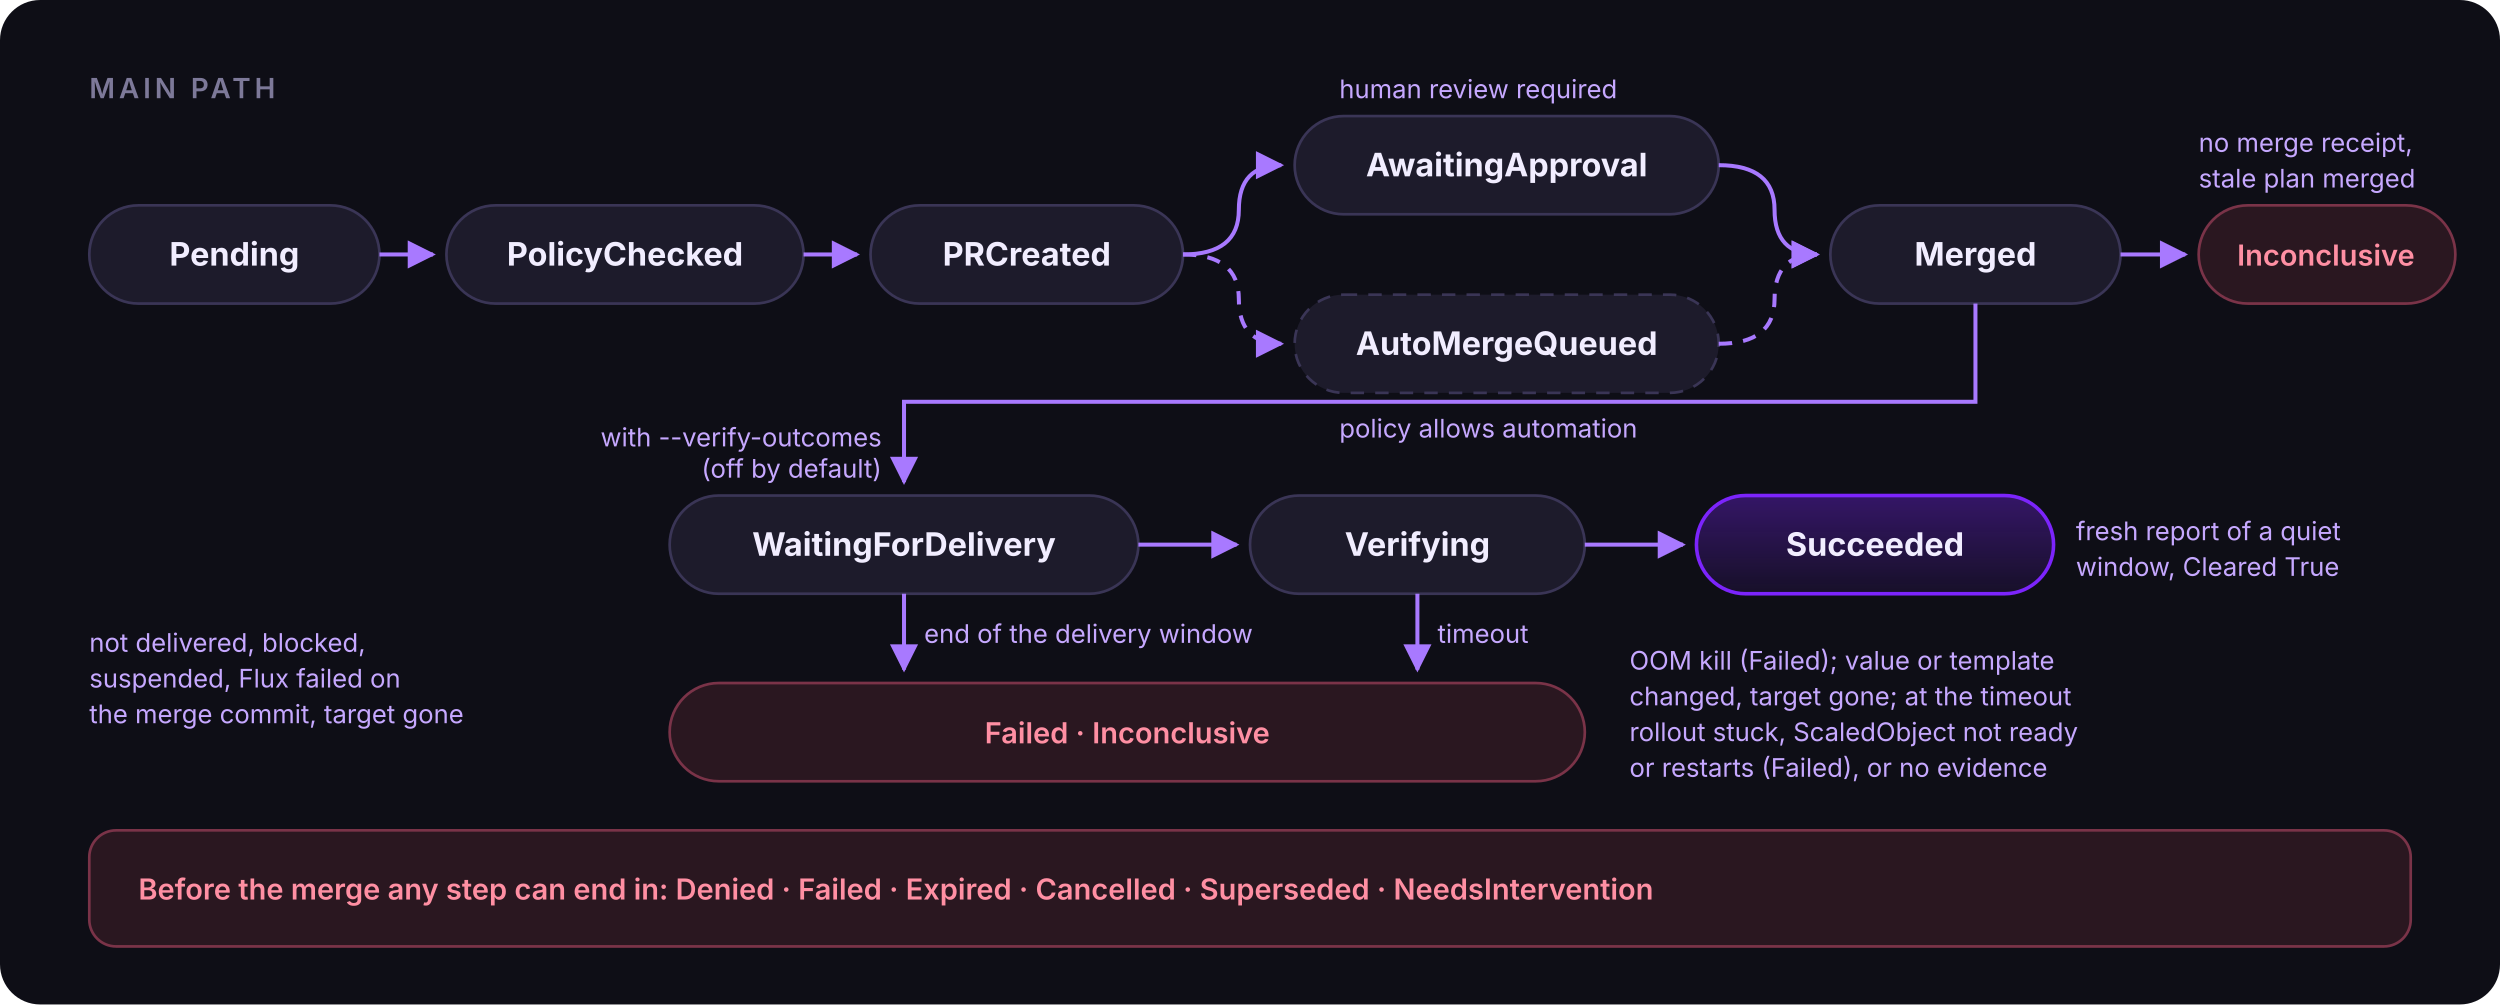
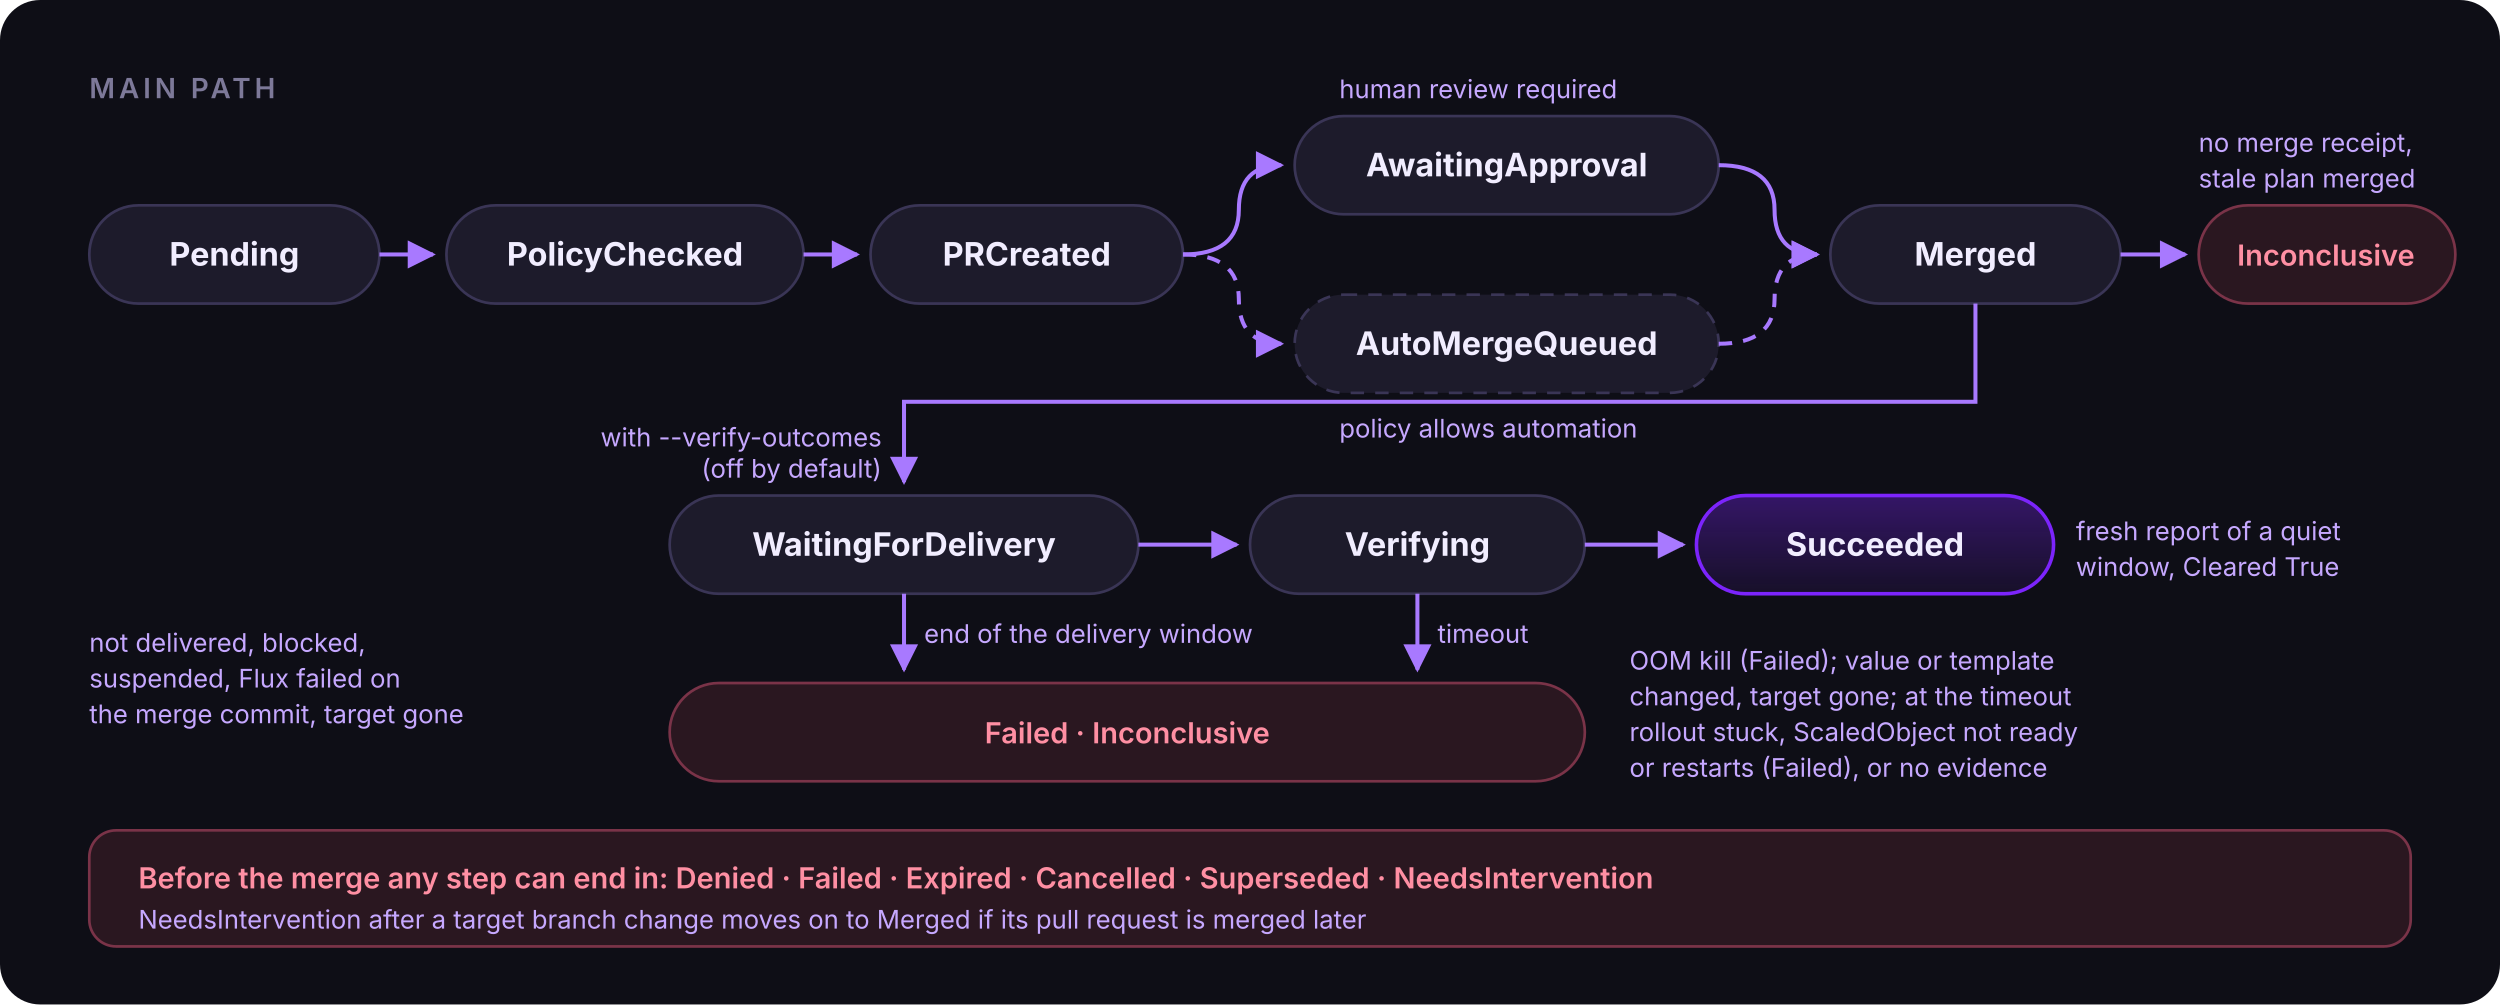
<svg xmlns="http://www.w3.org/2000/svg" viewBox="0 0 1120 450" role="img" aria-labelledby="t d" font-family="Inter, 'Segoe UI', system-ui, -apple-system, sans-serif">
  <defs>
    <marker id="a" viewBox="0 0 10 10" refX="9" refY="5" markerWidth="7" markerHeight="7" orient="auto-start-reverse">
      <path d="M0 0 10 5 0 10z" fill="#a879ff" />
    </marker>
    <linearGradient id="glow" x1="0" y1="0" x2="0" y2="1">
      <stop offset="0" stop-color="#7c24fc" stop-opacity=".35" />
      <stop offset="1" stop-color="#7c24fc" stop-opacity=".08" />
    </linearGradient>
    <style>
      .box{fill:#1d1b2b;stroke:#3a3556;stroke-width:1.2}
      .key{fill:url(#glow);stroke:#7c24fc;stroke-width:1.6}
      .ext{fill:#16222a;stroke:#2f5d63;stroke-width:1.2}
      .h{fill:#f1edff;font-size:14.5px;font-weight:650}
      .s{fill:#a9a4c4;font-size:12px}
      .f{stroke:#a879ff;stroke-width:1.8;fill:none}
      .lbl{fill:#c6a8ff;font-size:11.5px}
      .lanet{fill:#7d7999;font-size:12.5px;font-weight:600;letter-spacing:.14em}
      .bad{fill:#2a1720;stroke:#7a3348;stroke-width:1.2}
      .badt{fill:#ff8fa3;font-size:13px;font-weight:600}
      .plan{stroke-dasharray:6 5}
    </style>
  </defs>
  <rect width="1120" height="450" rx="18" fill="#0e0e16" />
  <text class="lanet" x="40" y="44">MAIN PATH</text>
  <rect class="box" x="40" y="92" width="130" height="44" rx="22" />
  <text class="h" x="105" y="119" text-anchor="middle">Pending</text>
  <rect class="box" x="200" y="92" width="160" height="44" rx="22" />
  <text class="h" x="280" y="119" text-anchor="middle">PolicyChecked</text>
  <rect class="box" x="390" y="92" width="140" height="44" rx="22" />
  <text class="h" x="460" y="119" text-anchor="middle">PRCreated</text>
  <rect class="box" x="580" y="52" width="190" height="44" rx="22" />
  <text class="h" x="675" y="79" text-anchor="middle">AwaitingApproval</text>
  <rect class="box plan" x="580" y="132" width="190" height="44" rx="22" />
  <text class="h" x="675" y="159" text-anchor="middle">AutoMergeQueued</text>
  <rect class="box" x="820" y="92" width="130" height="44" rx="22" />
  <text class="h" x="885" y="119" text-anchor="middle">Merged</text>
  <rect class="bad" x="985" y="92" width="115" height="44" rx="22" />
  <text class="badt" x="1042" y="119" text-anchor="middle">Inconclusive</text>
  <path class="f" d="M950 114H979" marker-end="url(#a)" />
  <text class="lbl" x="985" y="68">no merge receipt,</text>
  <text class="lbl" x="985" y="84">stale plan merged</text>
  <rect class="box" x="300" y="222" width="210" height="44" rx="22" />
  <text class="h" x="405" y="249" text-anchor="middle">WaitingForDelivery</text>
  <rect class="box" x="560" y="222" width="150" height="44" rx="22" />
  <text class="h" x="635" y="249" text-anchor="middle">Verifying</text>
  <rect class="key" x="760" y="222" width="160" height="44" rx="22" />
  <text class="h" x="840" y="249" text-anchor="middle">Succeeded</text>
  <path class="f" d="M170 114H194" marker-end="url(#a)" />
  <path class="f" d="M360 114H384" marker-end="url(#a)" />
  <path class="f" d="M530 114Q555 114 555 94T574 74" marker-end="url(#a)" />
  <path class="f plan" d="M530 114Q555 114 555 134T574 154" marker-end="url(#a)" />
  <text class="lbl" x="600" y="44">human review required</text>
  <text class="lbl" x="600" y="196">policy allows automation</text>
  <path class="f" d="M770 74Q795 74 795 94T814 114" marker-end="url(#a)" />
  <path class="f plan" d="M770 154Q795 154 795 134T814 114" marker-end="url(#a)" />
  <path class="f" d="M885 136V180H405V216" marker-end="url(#a)" />
  <text class="lbl" x="395" y="200" text-anchor="end">with --verify-outcomes</text>
  <text class="lbl" x="395" y="214" text-anchor="end">(off by default)</text>
  <path class="f" d="M510 244H554" marker-end="url(#a)" />
  <path class="f" d="M710 244H754" marker-end="url(#a)" />
  <text class="lbl" x="930" y="242">fresh report of a quiet</text>
  <text class="lbl" x="930" y="258">window, Cleared True</text>
  <text class="lbl" x="414" y="288">end of the delivery window</text>
  <text class="lbl" x="644" y="288">timeout</text>
  <rect class="bad" x="300" y="306" width="410" height="44" rx="22" />
  <text class="badt" x="505" y="333" text-anchor="middle">Failed · Inconclusive</text>
  <path class="f" d="M405 266V300" marker-end="url(#a)" />
  <path class="f" d="M635 266V300" marker-end="url(#a)" />
  <text class="lbl" x="40" y="292">not delivered, blocked,</text>
  <text class="lbl" x="40" y="308">suspended, Flux failed on</text>
  <text class="lbl" x="40" y="324">the merge commit, target gone</text>
  <text class="lbl" x="730" y="300">OOM kill (Failed); value or template</text>
  <text class="lbl" x="730" y="316">changed, target gone; at the timeout</text>
  <text class="lbl" x="730" y="332">rollout stuck, ScaledObject not ready</text>
  <text class="lbl" x="730" y="348">or restarts (Failed), or no evidence</text>
  <rect class="bad" x="40" y="372" width="1040" height="52" rx="12" />
-   <text class="badt" x="62" y="403">Before the merge any step can end in: Denied · Failed · Expired · Cancelled · Superseded · NeedsIntervention</text>
+   <text class="badt" x="62" y="398">Before the merge any step can end in: Denied · Failed · Expired · Cancelled · Superseded · NeedsIntervention</text>
+   <text class="lbl" x="62" y="416">NeedsIntervention after a target branch change moves on to Merged if its pull request is merged later</text>
</svg>
